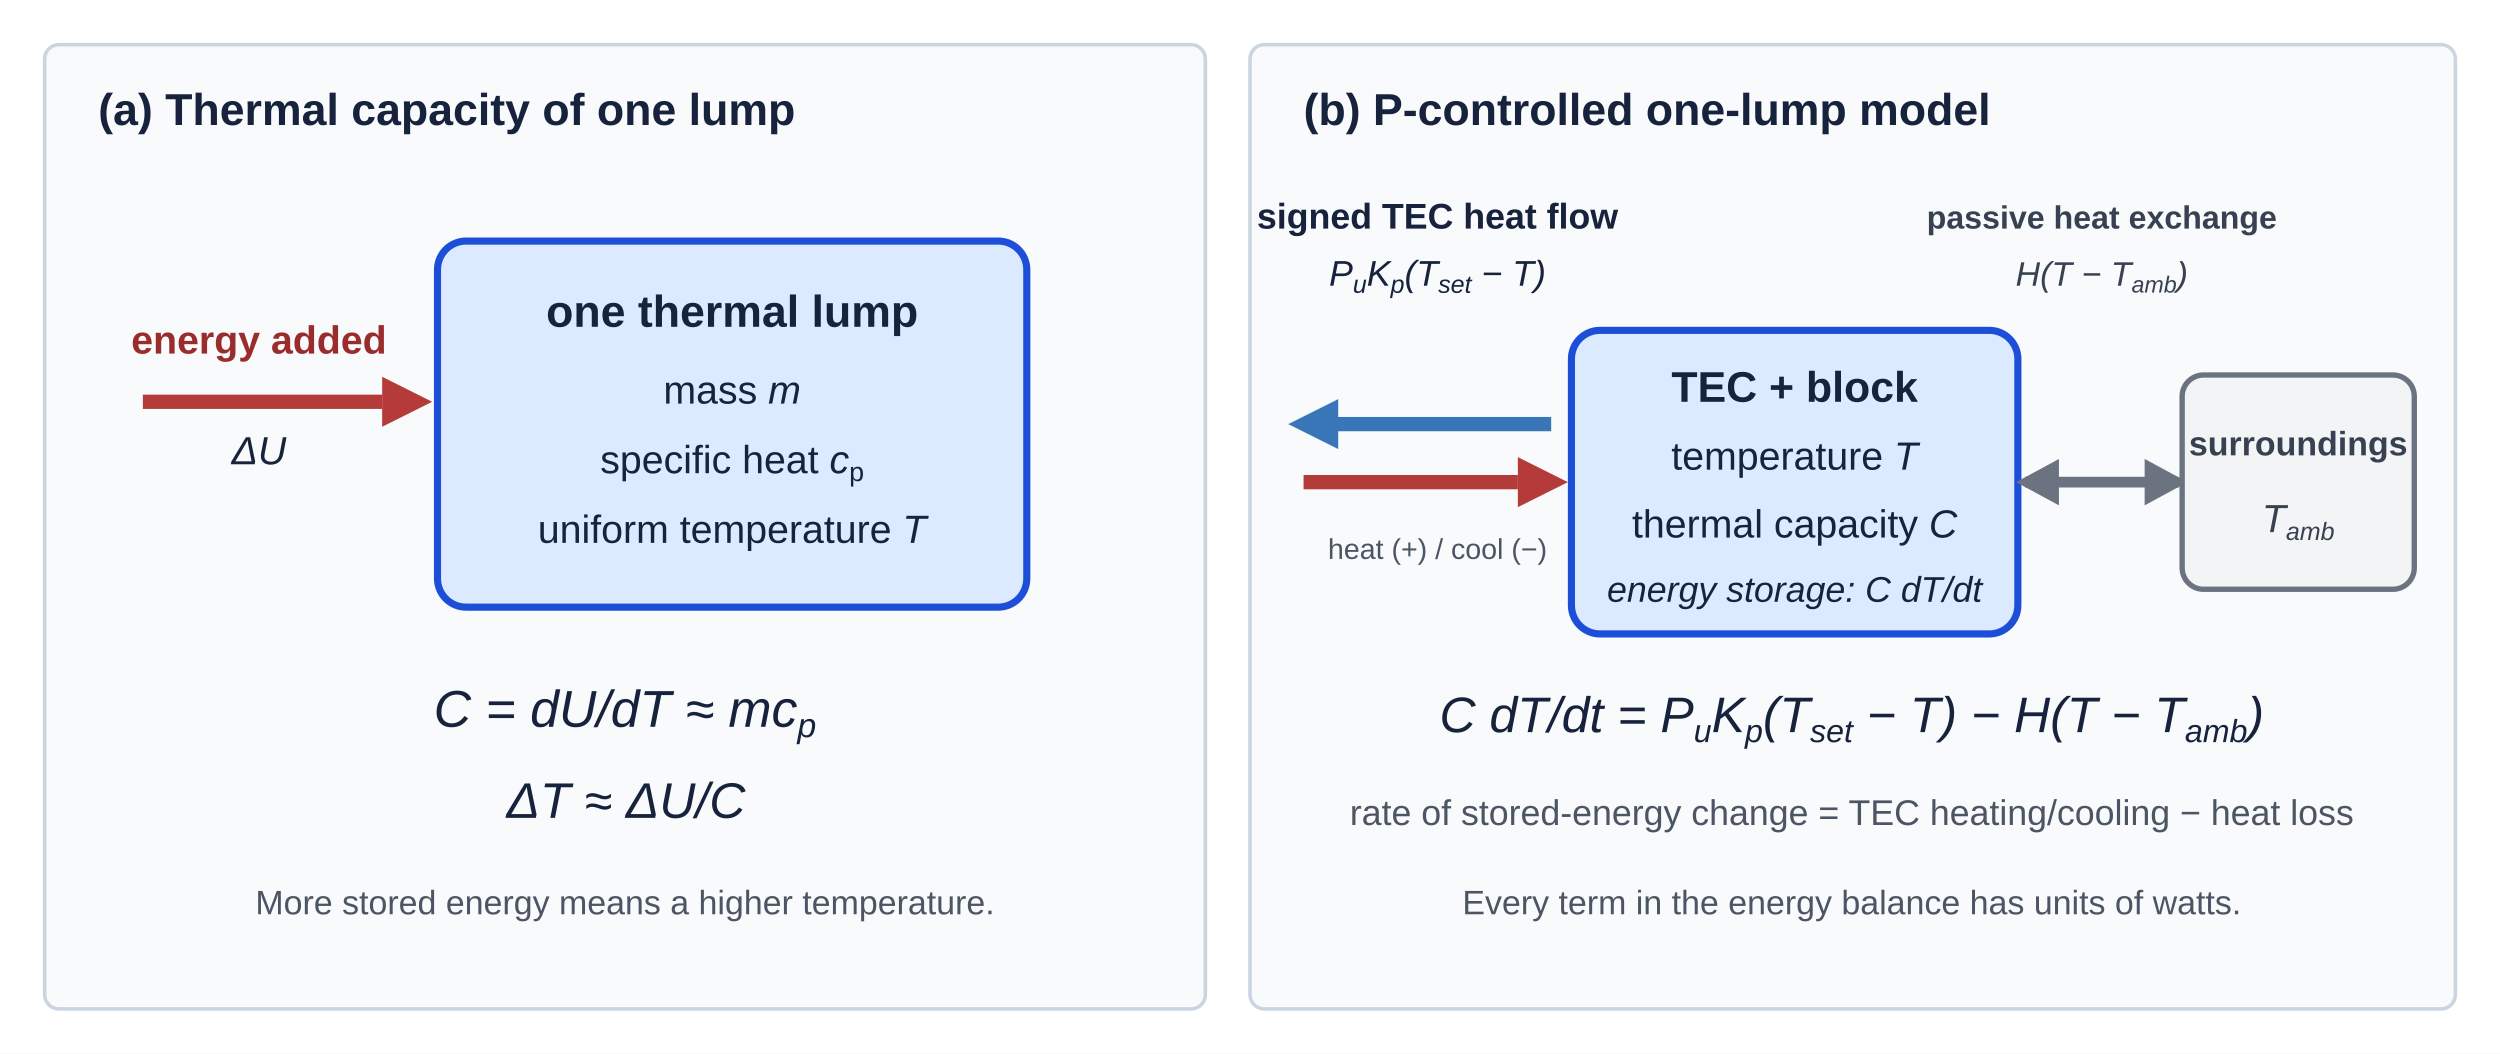
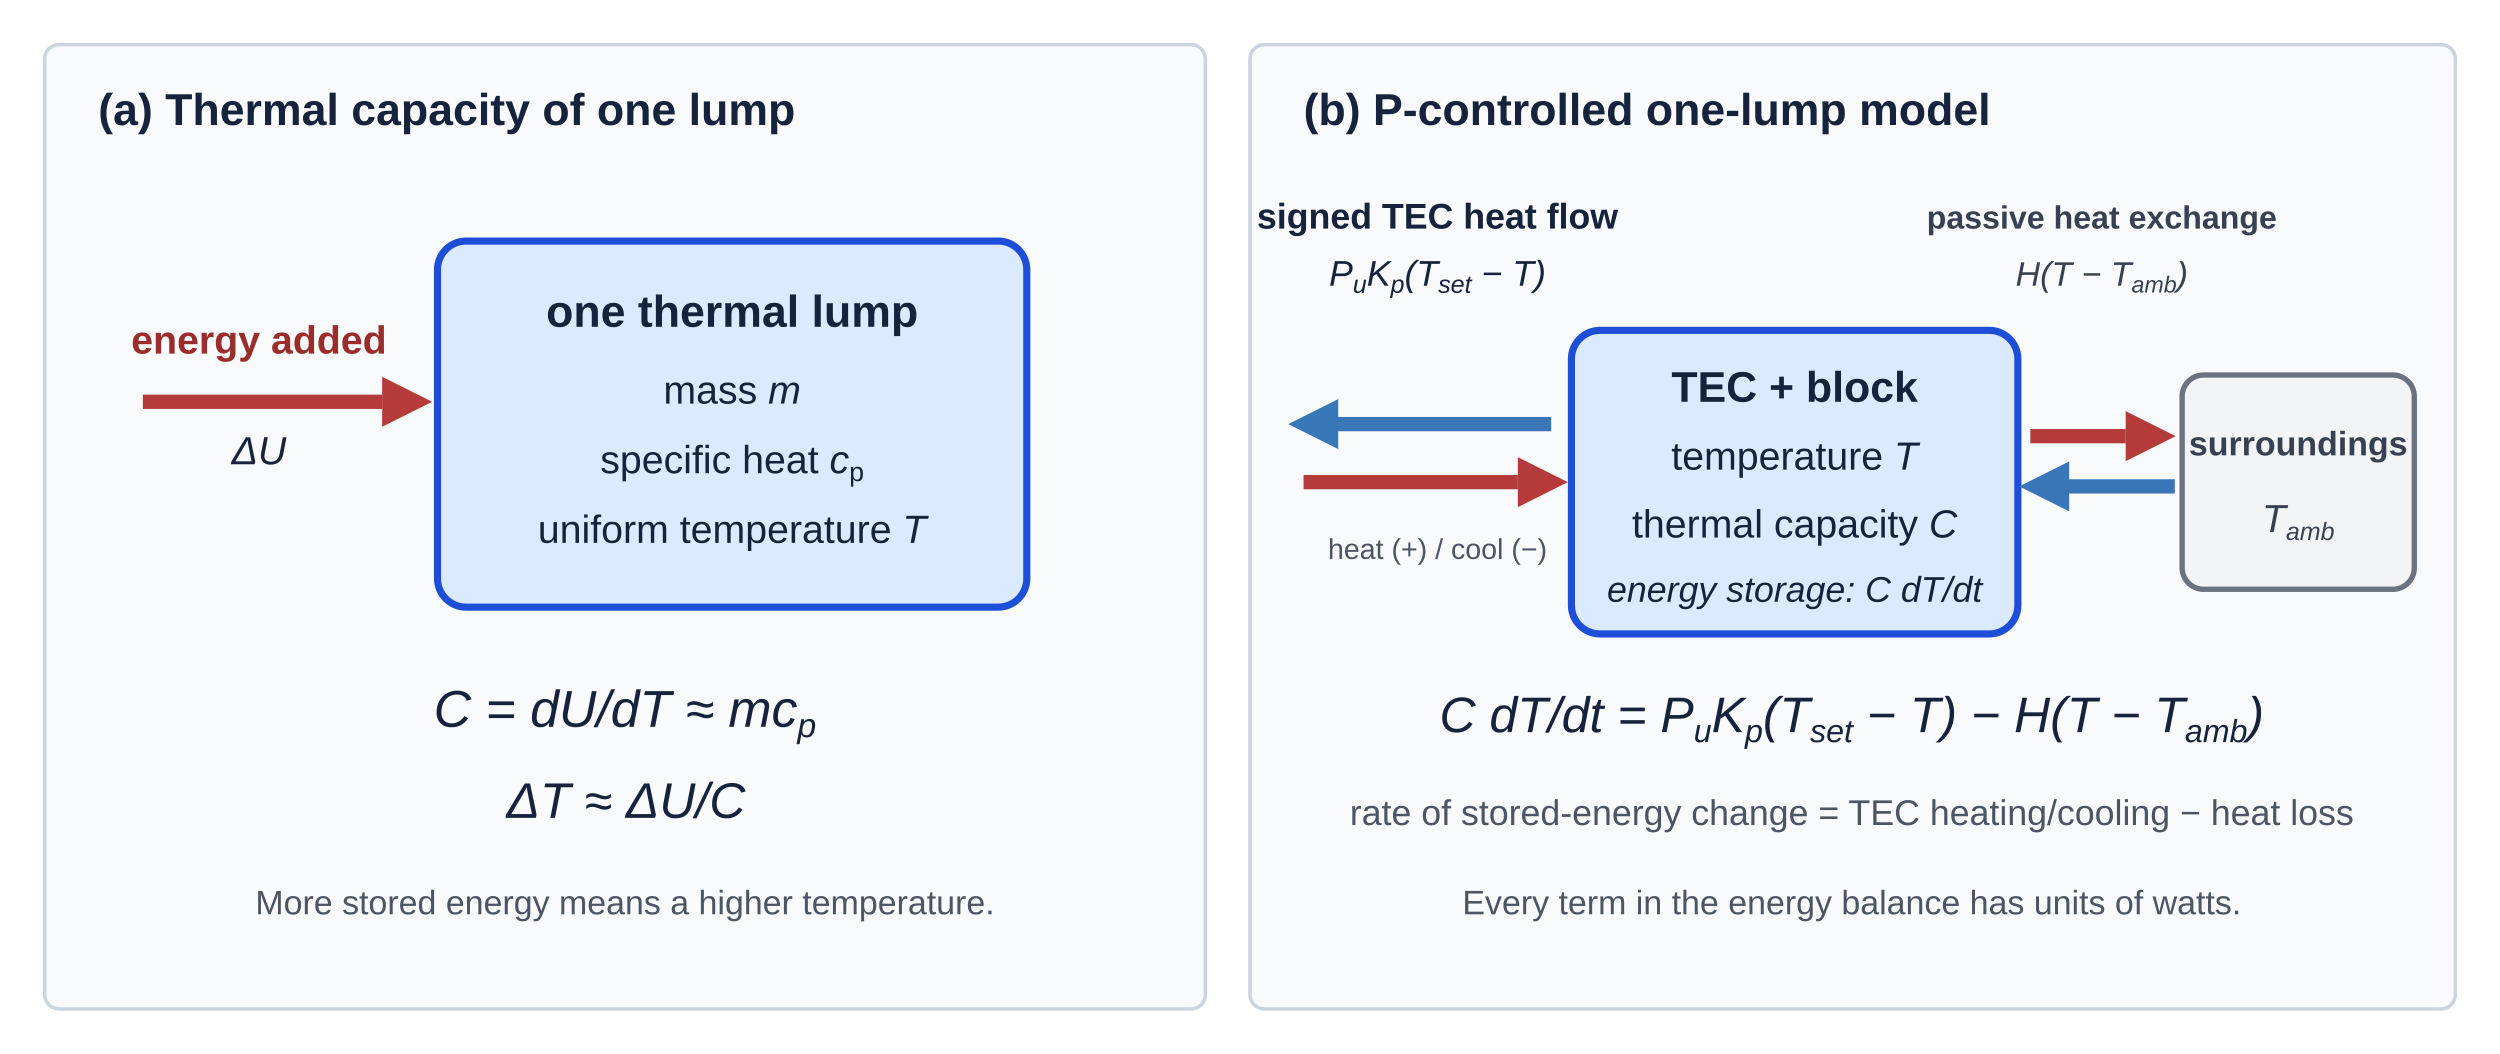
<svg xmlns="http://www.w3.org/2000/svg" id="Layer_1" version="1.1" viewBox="0 0 1400 590">
  <defs>
    <style>
      .st0 {
        font-size: 13px;
      }

      .st0, .st1, .st2, .st3, .st4, .st5, .st6, .st7, .st8, .st9, .st10, .st11, .st12, .st13, .st14, .st15, .st16, .st17, .st18, .st19, .st20, .st21, .st22 {
        isolation: isolate;
      }

      .st0, .st1, .st23, .st6, .st7, .st9, .st10, .st12, .st13, .st14, .st24, .st19, .st25, .st22 {
        font-family: Arial-ItalicMT, Arial;
        font-style: italic;
      }

      .st0, .st2, .st7, .st12, .st17, .st25, .st22 {
        fill: #374151;
      }

      .st1 {
        font-size: 29px;
      }

      .st1, .st4, .st23, .st5, .st6, .st9, .st10, .st11, .st13, .st14, .st24, .st16, .st19, .st21 {
        fill: #17233c;
      }

      .st26 {
        fill: #f8fafc;
        stroke: #cbd5e1;
        stroke-width: 2px;
      }

      .st2, .st3, .st7, .st13, .st25 {
        font-size: 19px;
      }

      .st2, .st5, .st11, .st16, .st17, .st18 {
        font-family: Arial-BoldMT, Arial;
        font-weight: 700;
      }

      .st3, .st4, .st15, .st20, .st21 {
        font-family: ArialMT, Arial;
      }

      .st3, .st15, .st20 {
        fill: #4b5563;
      }

      .st4, .st6, .st12, .st18 {
        font-size: 22px;
      }

      .st23, .st10, .st16, .st20 {
        font-size: 20px;
      }

      .st27 {
+         fill: none;
        stroke: #b53b3b;
      }

      .st27, .st28 {
-         fill: none;
-       }
- 
-       .st27, .st29 {
        stroke-width: 8px;
      }

      .st5 {
        font-size: 25px;
      }

-       .st28 {
-         stroke-width: 6px;
-       }
- 
-       .st28, .st30 {
-         stroke: #6b7280;
-       }
- 
-       .st31 {
+       .st29 {
        fill: #3976b8;
-       }
- 
-       .st32 {
-         fill: #6b7280;
      }

      .st9, .st22 {
        font-size: 14px;
      }

      .st11 {
        font-size: 24px;
      }

-       .st33 {
+       .st30 {
        fill: #fff;
      }

      .st14, .st17 {
        font-size: 18px;
      }

-       .st29 {
+       .st28 {
        stroke: #3976b8;
      }

-       .st29, .st34 {
+       .st28, .st31 {
        fill: #b53b3b;
      }

      .st24, .st19 {
        font-size: 28px;
      }

-       .st30 {
+       .st32 {
        fill: #f3f4f6;
+         stroke: #6b7280;
        stroke-width: 3px;
      }

      .st15 {
        font-size: 16px;
      }

      .st18 {
        fill: #9b2c2c;
      }

      .st21 {
        font-size: 15px;
      }

-       .st35 {
+       .st33 {
        fill: #dbeafe;
        stroke: #1d4ed8;
        stroke-width: 4px;
      }
    </style>
  </defs>
-   <rect class="st33" width="1400" height="590" />
+   <rect class="st30" width="1400" height="590" />
  <rect class="st26" x="25" y="25" width="650" height="540" rx="8" ry="8" />
  <rect class="st26" x="700" y="25" width="675" height="540" rx="8" ry="8" />
  <text class="st5" transform="translate(55 70)">
    <tspan x="0" y="0">(a) Thermal capacity of one lump</tspan>
  </text>
  <line class="st27" x1="80" y1="225" x2="214" y2="225" />
-   <polygon class="st34" points="214 211 242 225 214 239 214 211" />
+   <polygon class="st31" points="214 211 242 225 214 239 214 211" />
  <text class="st18" transform="translate(73.48 198)">
    <tspan x="0" y="0">energy added</tspan>
  </text>
  <text class="st6" transform="translate(129.68 260)">
    <tspan x="0" y="0">ΔU</tspan>
  </text>
-   <rect class="st35" x="245" y="135" width="330" height="205" rx="16" ry="16" />
+   <rect class="st33" x="245" y="135" width="330" height="205" rx="16" ry="16" />
  <text class="st5" transform="translate(305.82 183)">
    <tspan x="0" y="0">one thermal lump</tspan>
  </text>
  <g class="st8">
    <text class="st4" transform="translate(371.5 226)">
      <tspan x="0" y="0">mass </tspan>
    </text>
    <text class="st6" transform="translate(430.17 226)">
      <tspan x="0" y="0">m</tspan>
    </text>
  </g>
  <g class="st8">
    <text class="st4" transform="translate(336.13 265)">
      <tspan x="0" y="0">specific heat </tspan>
    </text>
    <text class="st6" transform="translate(464.53 265)">
      <tspan x="0" y="0">c</tspan>
    </text>
    <text class="st21" transform="translate(475.53 269.4)">
      <tspan x="0" y="0">p</tspan>
    </text>
  </g>
  <g class="st8">
    <text class="st4" transform="translate(301.18 304)">
      <tspan x="0" y="0">uniform temperature </tspan>
    </text>
    <text class="st6" transform="translate(505.38 304)">
      <tspan x="0" y="0">T</tspan>
    </text>
  </g>
  <g class="st8">
    <text class="st1" transform="translate(242.89 407)">
      <tspan x="0" y="0">C = dU/dT ≈ mc</tspan>
    </text>
    <text class="st13" transform="translate(446.54 412.8)">
      <tspan x="0" y="0">p</tspan>
    </text>
  </g>
  <text class="st19" transform="translate(283.61 458)">
    <tspan x="0" y="0">ΔT ≈ ΔU/C</tspan>
  </text>
  <text class="st3" transform="translate(143 512)">
    <tspan x="0" y="0">More stored energy means a higher temperature.</tspan>
  </text>
  <text class="st5" transform="translate(730 70)">
    <tspan x="0" y="0">(b) P-controlled one-lump model</tspan>
  </text>
  <line class="st27" x1="730" y1="270" x2="850" y2="270" />
-   <polygon class="st34" points="850 256 878 270 850 284 850 256" />
-   <polygon class="st31" points="749.4 223.5 721.4 237.5 749.4 251.5 749.4 223.5" />
+   <polygon class="st31" points="850 256 878 270 850 284 850 256" />
+   <polygon class="st29" points="749.4 223.5 721.4 237.5 749.4 251.5 749.4 223.5" />
  <text class="st16" transform="translate(703.88 128)">
    <tspan x="0" y="0">signed TEC heat flow</tspan>
  </text>
  <g>
    <text class="st10" transform="translate(744.26 160)">
      <tspan x="0" y="0">P</tspan>
    </text>
    <text class="st9" transform="translate(757.6 164)">
      <tspan x="0" y="0">u</tspan>
    </text>
    <text class="st23" transform="translate(765.39 160)">
      <tspan x="0" y="0">K</tspan>
    </text>
    <text class="st9" transform="translate(778.73 164)">
      <tspan x="0" y="0">p</tspan>
    </text>
    <text class="st23" transform="translate(786.51 160)">
      <tspan x="0" y="0">(T</tspan>
    </text>
    <text class="st9" transform="translate(805.39 164)">
      <tspan x="0" y="0">set</tspan>
    </text>
    <text class="st23" transform="translate(824.07 160)">
      <tspan x="0" y="0" xml:space="preserve"> − T)</tspan>
    </text>
  </g>
  <text class="st15" transform="translate(743.64 313)">
    <tspan x="0" y="0">heat (+) / cool (−)</tspan>
  </text>
-   <rect class="st35" x="880" y="185" width="250" height="170" rx="16" ry="16" />
+   <rect class="st33" x="880" y="185" width="250" height="170" rx="16" ry="16" />
  <text class="st11" transform="translate(935.98 225)">
    <tspan x="0" y="0">TEC + block</tspan>
  </text>
  <g class="st8">
    <text class="st4" transform="translate(935.92 263)">
      <tspan x="0" y="0">temperature </tspan>
    </text>
    <text class="st6" transform="translate(1060.64 263)">
      <tspan x="0" y="0">T</tspan>
    </text>
  </g>
  <g class="st8">
    <text class="st4" transform="translate(913.91 301)">
      <tspan x="0" y="0">thermal capacity </tspan>
    </text>
    <text class="st6" transform="translate(1080.2 301)">
      <tspan x="0" y="0">C</tspan>
    </text>
  </g>
  <text class="st10" transform="translate(899.95 337)">
    <tspan x="0" y="0">energy storage: C dT/dt</tspan>
  </text>
-   <line class="st28" x1="1134" y1="270" x2="1220" y2="270" />
-   <polygon class="st32" points="1153 257 1129 270 1153 283 1153 257" />
-   <polygon class="st32" points="1201 257 1225 270 1201 283 1201 257" />
  <text class="st17" transform="translate(1078.95 128)">
    <tspan x="0" y="0">passive heat exchange</tspan>
  </text>
  <g>
    <text class="st7" transform="translate(1128.74 160)">
      <tspan x="0" y="0">H(T − T</tspan>
    </text>
    <text class="st0" transform="translate(1193.65 163.8)">
      <tspan x="0" y="0">amb</tspan>
    </text>
    <text class="st25" transform="translate(1218.94 160)">
      <tspan x="0" y="0">)</tspan>
    </text>
  </g>
-   <rect class="st30" x="1222" y="210" width="130" height="120" rx="12" ry="12" />
+   <rect class="st32" x="1222" y="210" width="130" height="120" rx="12" ry="12" />
  <text class="st2" transform="translate(1225.78 255)">
    <tspan x="0" y="0">surroundings</tspan>
  </text>
  <g class="st8">
    <text class="st12" transform="translate(1266.66 298)">
      <tspan x="0" y="0">T</tspan>
    </text>
    <text class="st22" transform="translate(1280.1 302.4)">
      <tspan x="0" y="0">amb</tspan>
    </text>
  </g>
  <g>
    <text class="st19" transform="translate(806.11 410)">
      <tspan x="0" y="0">C dT/dt = P</tspan>
    </text>
    <text class="st14" transform="translate(948.5 415.6)">
      <tspan x="0" y="0">u</tspan>
    </text>
    <text class="st24" transform="translate(958.51 410)">
      <tspan x="0" y="0">K</tspan>
    </text>
    <text class="st14" transform="translate(977.19 415.6)">
      <tspan x="0" y="0">p</tspan>
    </text>
    <text class="st24" transform="translate(987.2 410)">
      <tspan x="0" y="0">(T</tspan>
    </text>
    <text class="st14" transform="translate(1013.63 415.6)">
      <tspan x="0" y="0">set</tspan>
    </text>
    <text class="st24" transform="translate(1037.64 410)">
      <tspan x="0" y="0" xml:space="preserve"> − T) − H(T − T</tspan>
    </text>
    <text class="st14" transform="translate(1223.55 415.6)">
      <tspan x="0" y="0">amb</tspan>
    </text>
    <text class="st24" transform="translate(1258.57 410)">
      <tspan x="0" y="0">)</tspan>
    </text>
  </g>
  <text class="st20" transform="translate(755.9 462)">
    <tspan x="0" y="0">rate of stored-energy change = TEC heating/cooling − heat loss</tspan>
  </text>
  <text class="st3" transform="translate(818.92 512)">
    <tspan x="0" y="0">Every term in the energy balance has units of watts.</tspan>
  </text>
-   <line class="st29" x1="748.66" y1="237.5" x2="868.66" y2="237.5" />
+   <line class="st28" x1="748.66" y1="237.5" x2="868.66" y2="237.5" />
+   <line class="st27" x1="1137" y1="244.25" x2="1190.38" y2="244.25" />
+   <polygon class="st31" points="1190.38 230.25 1218.38 244.25 1190.38 258.25 1190.38 230.25" />
+   <polygon class="st29" points="1158.76 258.38 1130.76 272.38 1158.76 286.38 1158.76 258.38" />
+   <line class="st28" x1="1158.01" y1="272.38" x2="1217.91" y2="272.38" />
</svg>
